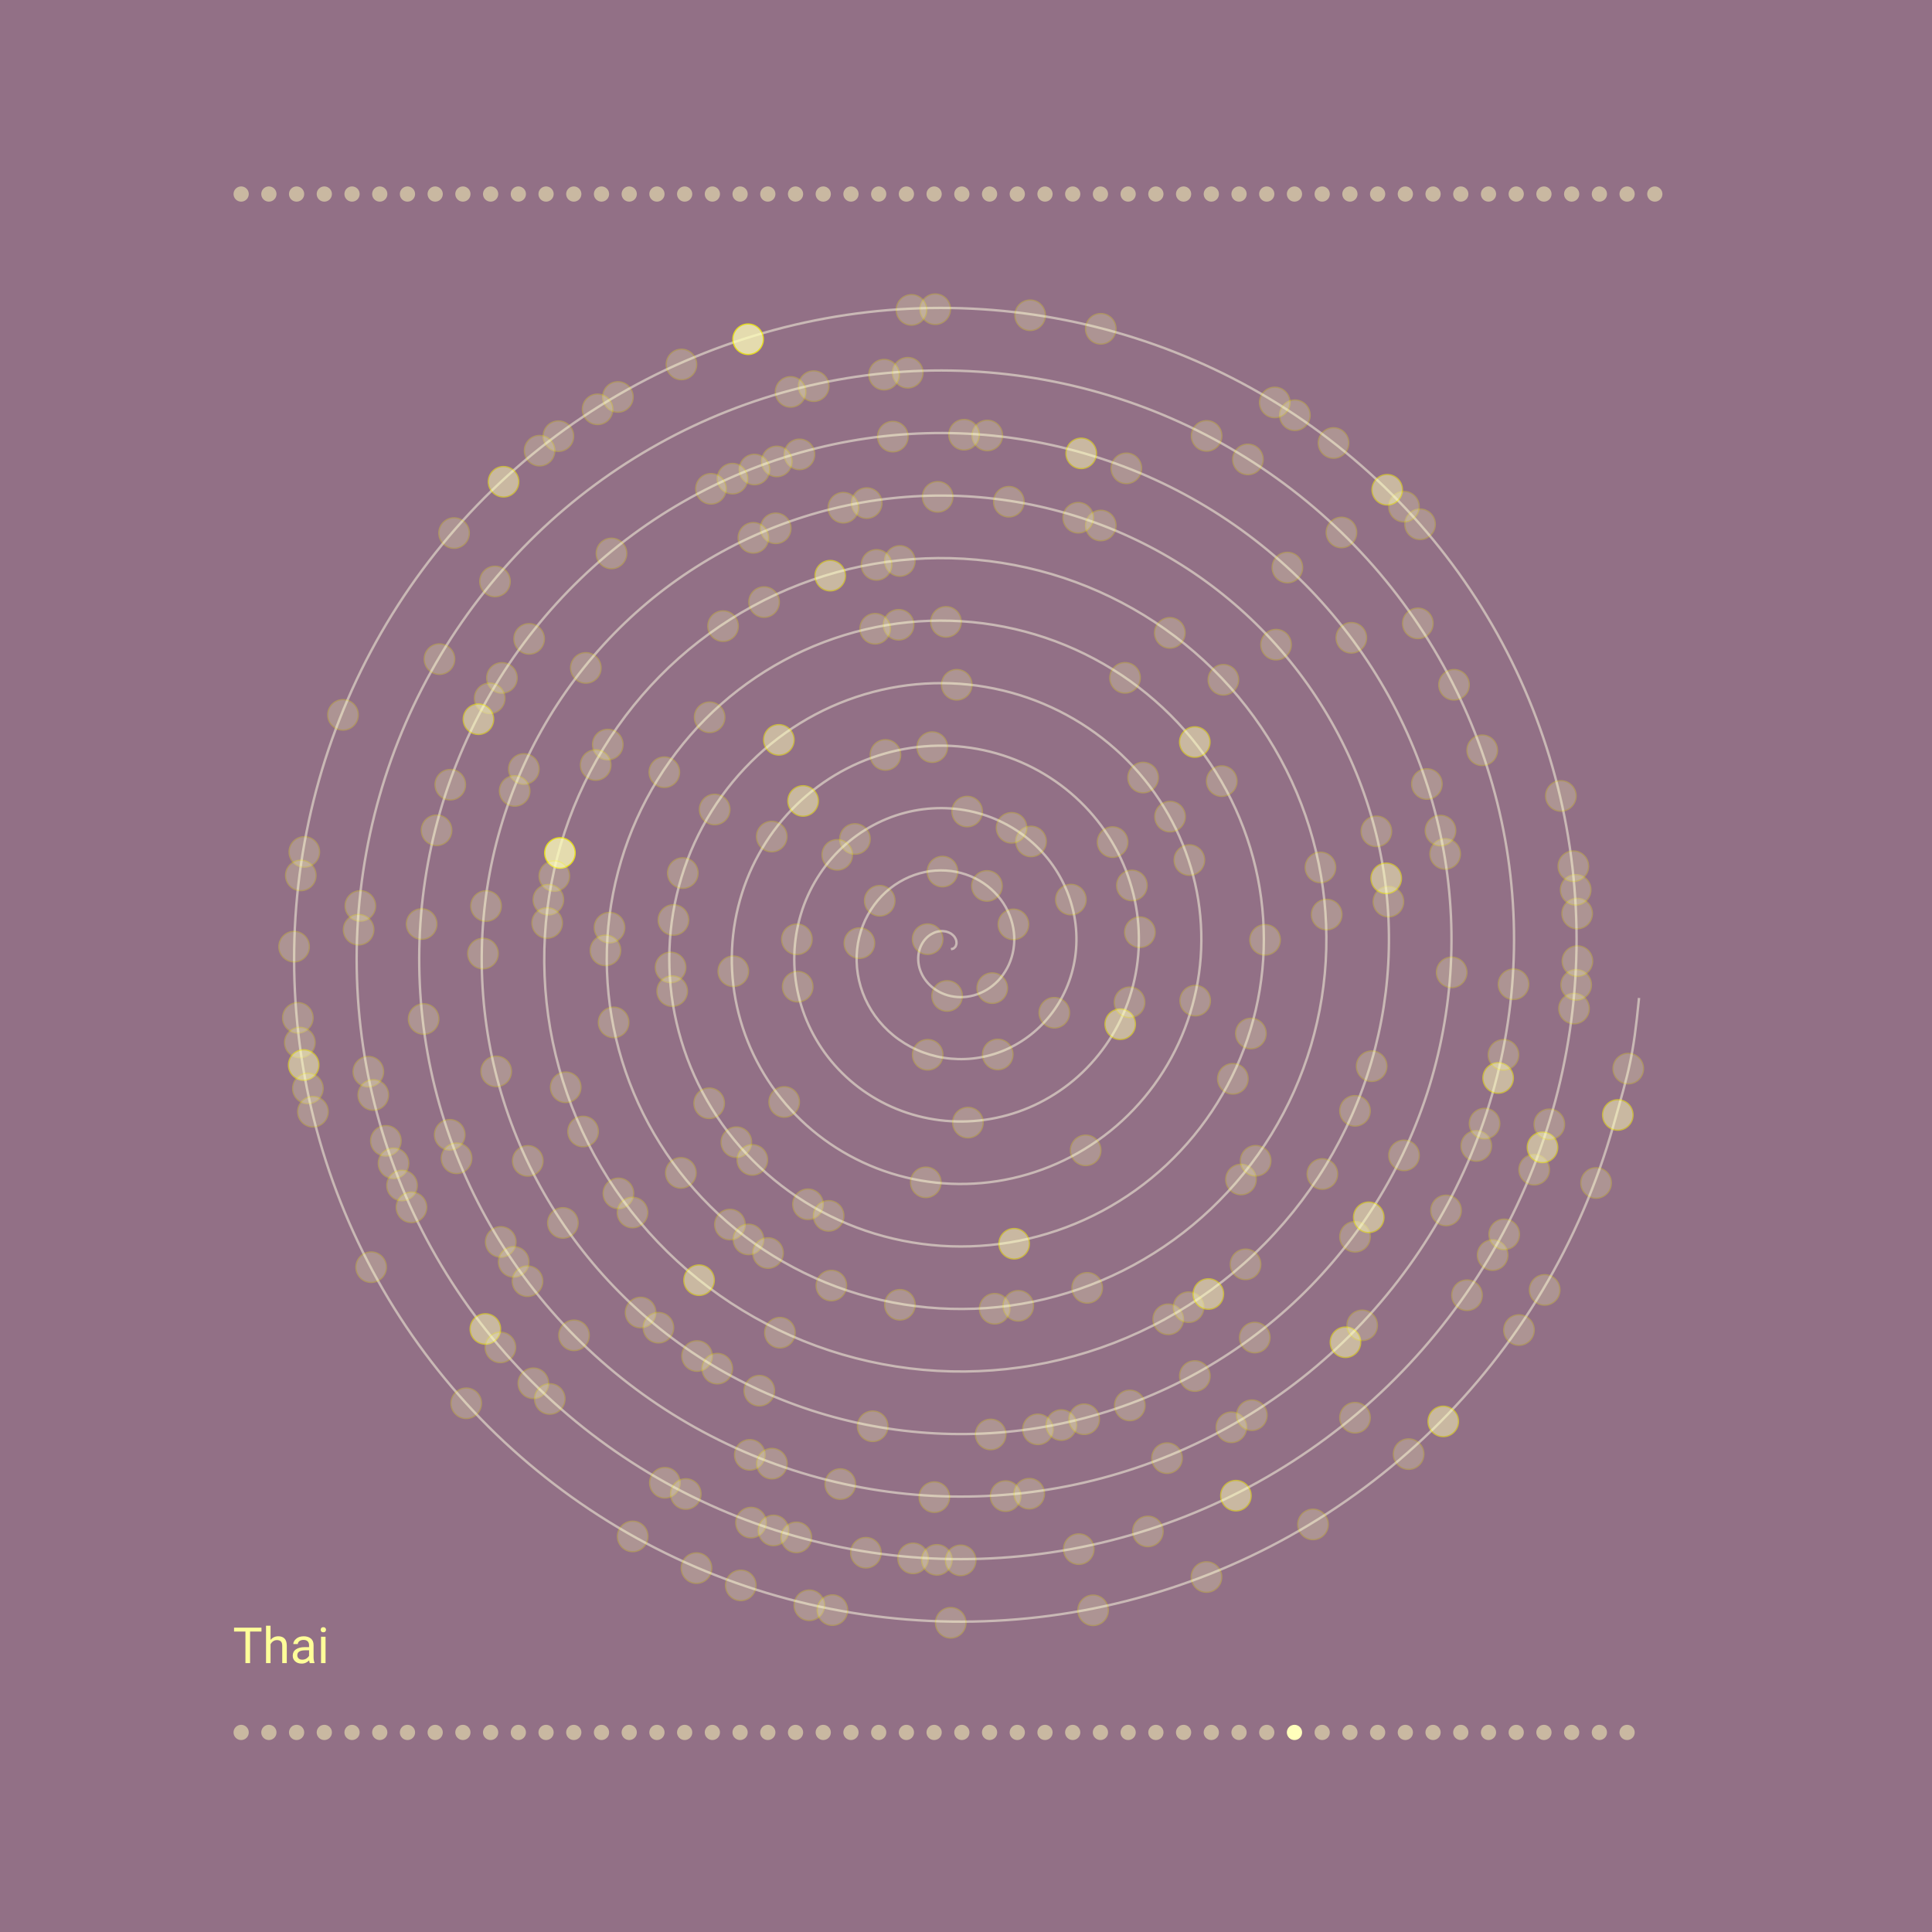
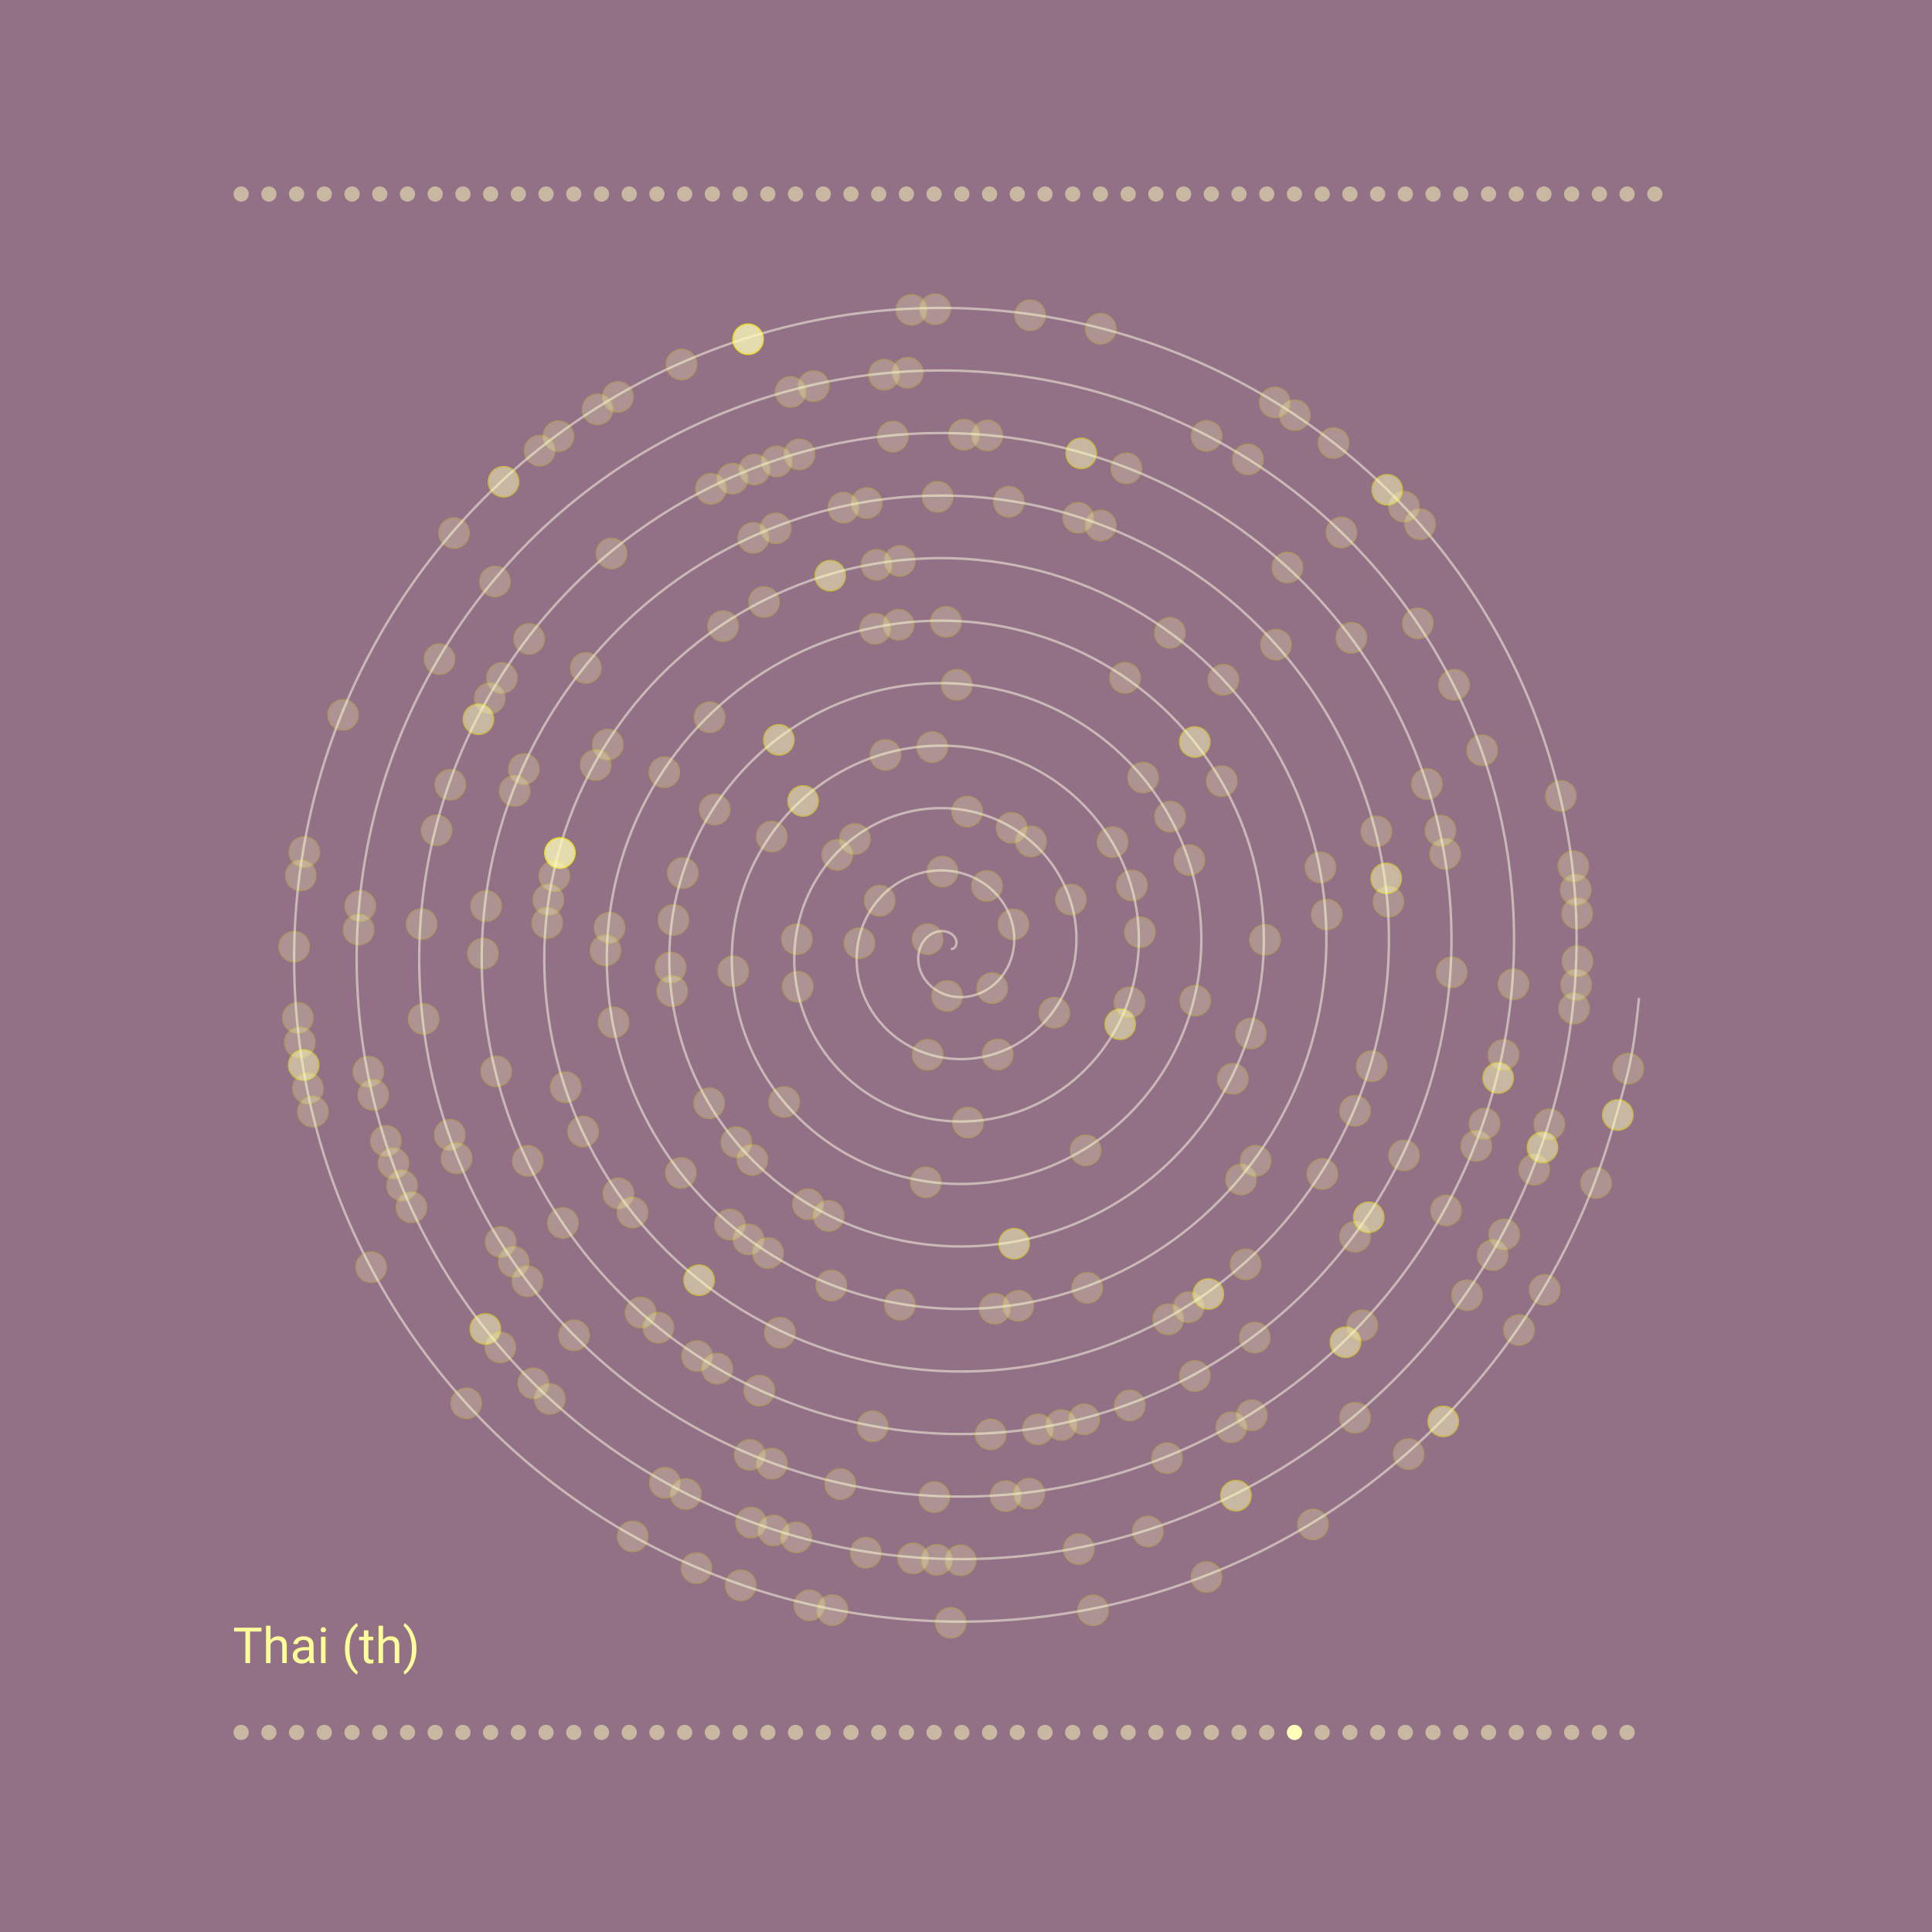
<svg xmlns="http://www.w3.org/2000/svg" version="1.1" id="Layer_1" x="0px" y="0px" width="697px" height="697px" viewBox="0 0 697 697" enable-background="new 0 0 697 697" xml:space="preserve">
  <g id="bg">
    <rect fill="#927086" width="697" height="697" />
  </g>
  <g id="spiral">
    <path d="m343.07 342.44s0.837-0.203 0.908-0.238c0.066-0.044 0.633-0.564 0.722-0.696 0.088-0.141 0.339-0.812 0.365-1.058s-0.02-0.952-0.115-1.261c-0.092-0.317-0.41-0.961-0.666-1.287-0.25-0.326-0.794-0.837-1.216-1.104-0.414-0.256-1.143-0.582-1.701-0.715-0.562-0.132-1.4-0.211-2.06-0.158-0.655 0.063-1.538 0.246-2.223 0.529-0.684 0.291-1.521 0.766-2.158 1.287-0.637 0.52-1.347 1.269-1.849 2.027-0.502 0.748-1.001 1.727-1.295 2.672-0.292 0.941-0.503 2.097-0.521 3.164-0.019 1.066 0.104 2.311 0.403 3.422 0.303 1.106 0.795 2.334 1.431 3.393 0.635 1.049 1.487 2.15 2.45 3.051 0.962 0.898 2.145 1.771 3.386 2.415 1.244 0.646 2.688 1.183 4.137 1.479 1.448 0.303 3.066 0.439 4.628 0.338 1.556-0.105 3.227-0.424 4.777-0.971 1.553-0.549 3.147-1.343 4.559-2.328 1.418-0.986 2.801-2.224 3.953-3.613 1.146-1.395 2.197-3.023 2.975-4.752 0.775-1.719 1.375-3.649 1.675-5.598 0.311-1.948 0.375-4.037 0.143-6.082-0.229-2.037-0.74-4.152-1.533-6.136-0.795-1.982-1.877-3.967-3.217-5.729-1.344-1.771-2.969-3.446-4.793-4.85-1.82-1.408-3.9-2.635-6.105-3.543-2.202-0.898-4.607-1.561-7.06-1.867-2.441-0.303-5.021-0.31-7.541 0.052-2.526 0.36-5.085 1.058-7.501 2.099-2.411 1.04-4.773 2.435-6.898 4.116-2.114 1.692-4.09 3.702-5.741 5.96-1.65 2.248-3.066 4.787-4.104 7.467-1.03 2.678-1.755 5.57-2.063 8.517-0.302 2.943-0.236 6.003 0.247 9.008 0.488 2.998 1.375 6.013 2.661 8.859 1.286 2.848 2.971 5.59 5.018 8.064 2.034 2.469 4.441 4.74 7.123 6.636 2.68 1.905 5.668 3.511 8.821 4.675 3.165 1.161 6.541 1.945 9.979 2.245 3.438 0.312 6.99 0.188 10.463-0.431 3.48-0.616 6.955-1.692 10.228-3.229 3.271-1.541 6.407-3.524 9.229-5.914 2.824-2.391 5.396-5.186 7.541-8.285 2.146-3.112 3.936-6.551 5.229-10.189 1.286-3.643 2.141-7.513 2.44-11.441 0.31-3.933 0.115-7.968-0.625-11.928-0.744-3.95-2.006-7.881-3.791-11.572-1.779-3.703-4.063-7.238-6.805-10.402-2.742-3.174-5.926-6.047-9.465-8.438-3.538-2.398-7.433-4.372-11.547-5.791-4.116-1.43-8.472-2.337-12.899-2.644-4.428-0.303-8.947-0.046-13.381 0.818-4.437 0.872-8.814 2.328-12.945 4.354-4.13 2.037-8.047 4.619-11.568 7.705s-6.69 6.664-9.331 10.632c-2.646 3.967-4.81 8.313-6.361 12.905-1.542 4.602-2.521 9.44-2.829 14.359-0.304 4.92 0.018 9.934 1.014 14.843 1.005 4.92 2.641 9.748 4.919 14.308 2.274 4.56 5.161 8.868 8.601 12.737 3.438 3.869 7.403 7.335 11.8 10.226 4.39 2.895 9.198 5.246 14.271 6.92 5.068 1.676 10.401 2.727 15.815 3.023 5.416 0.309 10.917-0.08 16.308-1.207 5.39-1.121 10.683-2.953 15.664-5.477 4.984-2.53 9.688-5.712 13.906-9.495 4.219-3.787 7.99-8.146 11.125-12.967 3.137-4.82 5.682-10.084 7.484-15.639 1.801-5.543 2.906-11.362 3.213-17.276 0.307-5.906-0.144-11.9-1.396-17.764-1.258-5.87-3.271-11.607-6.043-17.021-2.768-5.412-6.258-10.506-10.395-15.083-4.135-4.565-8.887-8.63-14.137-12.016-5.247-3.387-10.966-6.116-16.988-8.049-6.025-1.93-12.336-3.103-18.741-3.41-6.399-0.301-12.879 0.212-19.226 1.597-6.342 1.385-12.547 3.587-18.387 6.602-5.84 3.023-11.323 6.805-16.24 11.293-4.921 4.485-9.291 9.625-12.92 15.303-3.631 5.677-6.554 11.848-8.611 18.354-2.059 6.497-3.292 13.301-3.602 20.195-0.304 6.901 0.273 13.864 1.785 20.688 1.512 6.815 3.904 13.479 7.171 19.745 3.261 6.269 7.352 12.147 12.184 17.41 4.84 5.271 10.37 9.935 16.475 13.813 6.102 3.88 12.732 6.989 19.71 9.178 6.982 2.188 14.271 3.48 21.659 3.79 7.391 0.311 14.852-0.338 22.146-1.976 7.3-1.641 14.412-4.225 21.109-7.73 6.693-3.51 12.967-7.896 18.582-13.08 5.615-5.185 10.586-11.115 14.707-17.642 4.125-6.53 7.426-13.619 9.736-21.073 2.315-7.457 3.682-15.242 3.983-23.122 0.31-7.883-0.396-15.832-2.168-23.607-1.764-7.768-4.537-15.338-8.297-22.462-3.754-7.122-8.443-13.786-13.979-19.755-5.527-5.959-11.851-11.23-18.812-15.604-6.959-4.372-14.5-7.86-22.434-10.305-7.933-2.441-16.201-3.87-24.58-4.179-8.374-0.31-16.814 0.468-25.063 2.362-8.251 1.896-16.28 4.857-23.831 8.859-7.55 4.002-14.604 9.001-20.911 14.88-6.316 5.88-11.895 12.587-16.509 19.977-4.619 7.387-8.295 15.382-10.864 23.792-2.574 8.408-4.063 17.171-4.371 26.04-0.305 8.866 0.533 17.808 2.557 26.523 2.019 8.728 5.17 17.216 9.422 25.192 4.25 7.978 9.543 15.427 15.771 22.081 6.232 6.663 13.338 12.545 21.146 17.399 7.812 4.866 16.273 8.736 25.154 11.434 8.885 2.697 18.136 4.249 27.499 4.56 9.359 0.311 18.785-0.591 27.988-2.741 9.201-2.15 18.146-5.49 26.551-9.986 8.4-4.497 16.242-10.094 23.254-16.67 7.008-6.576 13.188-14.078 18.297-22.313 5.113-8.241 9.168-17.162 11.992-26.516 2.824-9.361 4.446-19.109 4.752-28.967 0.309-9.855-0.662-19.765-2.938-29.442-2.272-9.678-5.81-19.085-10.552-27.909-4.744-8.832-10.641-17.064-17.563-24.426-6.926-7.359-14.814-13.839-23.484-19.19-8.664-5.357-18.041-9.607-27.879-12.562-9.836-2.953-20.07-4.638-30.42-4.945-10.351-0.309-20.75 0.723-30.904 3.13-10.156 2.406-20.01 6.126-29.271 11.115-9.263 4.99-17.881 11.187-25.591 18.459-7.708 7.282-14.485 15.56-20.094 24.655-5.602 9.098-10.036 18.927-13.117 29.239-3.079 10.313-4.829 21.033-5.139 31.875-0.303 10.843 0.794 21.738 3.324 32.369 2.529 10.633 6.443 20.944 11.679 30.632s11.732 18.698 19.358 26.766c7.625 8.058 16.299 15.137 25.82 20.979 9.52 5.854 19.807 10.481 30.598 13.689 10.789 3.209 22.003 5.016 33.338 5.321 11.336 0.311 22.721-0.854 33.834-3.509 11.104-2.661 21.877-6.762 31.988-12.242 10.108-5.482 19.521-12.276 27.926-20.258 8.41-7.969 15.789-17.041 21.889-26.98 6.098-9.953 10.904-20.696 14.246-31.963 3.33-11.27 5.213-22.976 5.521-34.806 0.309-11.829-0.916-23.702-3.703-35.286-2.783-11.582-7.076-22.813-12.81-33.347-5.729-10.543-12.821-20.346-21.146-29.1-8.32-8.753-17.783-16.439-28.158-22.777-10.377-6.346-21.574-11.354-33.316-14.817-11.745-3.456-23.938-5.402-36.265-5.711-12.319-0.31-24.682 0.985-36.745 3.896-12.063 2.917-23.742 7.396-34.713 13.373-10.965 5.977-21.161 13.381-30.268 22.046-9.101 8.674-17.083 18.521-23.677 29.327-6.585 10.797-11.776 22.461-15.374 34.678-3.588 12.219-5.598 24.902-5.905 37.721-0.304 12.816 1.05 25.67 4.092 38.213 3.039 12.535 7.712 24.674 13.937 36.069 6.224 11.392 13.922 21.979 22.945 31.437 9.018 9.448 19.261 17.735 30.49 24.565 11.23 6.841 23.344 12.22 36.043 15.938 12.694 3.721 25.872 5.791 39.178 6.101 13.313 0.312 26.657-1.107 39.668-4.283 13.016-3.164 25.615-8.021 37.438-14.49 11.82-6.473 22.802-14.477 32.601-23.846 9.801-9.36 18.389-20.001 25.475-31.654 7.078-11.661 12.648-24.232 16.496-37.4 3.85-13.181 5.986-26.845 6.289-40.646 0.311-13.796-1.172-27.638-4.469-41.123-3.297-13.496-8.349-26.552-15.066-38.795-6.717-12.252-15.02-23.624-24.731-33.771-9.721-10.155-20.746-19.041-32.83-26.367-12.082-7.334-25.109-13.09-38.766-17.065-13.646-3.977-27.804-6.179-42.103-6.487-14.288-0.31-28.621 1.242-42.584 4.672-13.969 3.421-27.482 8.656-40.157 15.62-12.671 6.965-24.439 15.566-34.938 25.634-10.499 10.067-19.685 21.493-27.265 33.999-7.571 12.511-13.521 25.996-17.625 40.127-4.104 14.121-6.369 28.772-6.678 43.556-0.304 14.791 1.309 29.609 4.861 44.049 3.553 14.446 8.979 28.42 16.188 41.521 7.212 13.1 16.114 25.255 26.53 36.104 10.414 10.853 22.226 20.337 35.166 28.155 12.941 7.827 26.881 13.964 41.484 18.192 14.597 4.23 29.741 6.56 45.018 6.867 15.286 0.309 30.592-1.365 45.512-5.052 14.916-3.678 29.349-9.29 42.877-16.748 13.531-7.457 26.078-16.67 37.273-27.425 11.201-10.764 20.984-22.973 29.06-36.336 8.065-13.372 14.396-27.769 18.756-42.852 4.356-15.072 6.754-30.702 7.059-46.48 0.307-15.771-1.434-31.576-5.242-46.967-3.807-15.392-9.611-30.279-17.313-44.234-7.705-13.962-17.214-26.903-28.322-38.451-11.111-11.54-23.713-21.632-37.504-29.945-13.791-8.321-28.65-14.836-44.203-19.322-15.555-4.486-31.674-6.945-47.946-7.255-16.264-0.309-32.554 1.498-48.425 5.438-15.872 3.932-31.218 9.927-45.601 17.877-14.382 7.951-27.72 17.763-39.609 29.222-11.893 11.46-22.285 24.453-30.854 38.673-8.56 14.22-15.269 29.529-19.879 45.565-4.613 16.025-7.14 32.642-7.447 49.399-0.306 16.768 1.568 33.542 5.633 49.895 4.059 16.343 10.242 32.146 18.44 46.957 8.197 14.811 18.309 28.534 30.11 40.777 11.813 12.244 25.198 22.938 39.845 31.743 14.646 8.813 30.421 15.707 46.923 20.45 16.512 4.742 33.612 7.326 50.862 7.634 17.256 0.312 34.53-1.632 51.354-5.815 16.821-4.188 33.077-10.562 48.317-19.006 15.236-8.442 29.354-18.854 41.951-31.013 12.588-12.153 23.58-25.933 32.646-41.009 9.053-15.072 16.141-31.312 21.006-48.288 4.869-16.985 7.521-34.582 7.828-52.326 0.307-17.745-1.693-35.508-6.017-52.813-4.315-17.295-10.877-34.008-19.565-49.672-8.688-15.665-19.402-30.185-31.91-43.124-12.506-12.94-26.677-24.233-42.179-33.532-15.5-9.31-32.188-16.582-49.646-21.58-17.459-4.998-35.543-7.713-53.787-8.021-18.236-0.31-36.489 1.763-54.265 6.206-17.779 4.441-34.951 11.194-51.045 20.134-16.092 8.938-30.997 19.947-44.281 32.809-13.293 12.854-24.891 27.415-34.439 43.345-9.548 15.929-17.014 33.074-22.135 51.005-5.121 17.938-7.906 36.512-8.215 55.243-0.305 18.731 1.824 37.481 6.397 55.729 4.574 18.255 11.514 35.887 20.698 52.403 9.182 16.521 20.495 31.813 33.699 45.449 13.206 13.638 28.164 25.537 44.517 35.33 16.352 9.806 33.955 17.454 52.369 22.709 18.41 5.245 37.474 8.095 56.698 8.399 19.228 0.31 38.46-1.887 57.193-6.583 18.729-4.708 36.813-11.83 53.762-21.263 16.943-9.435 32.635-21.053 46.623-34.602 13.986-13.55 26.186-28.905 36.229-45.681 10.041-16.784 17.887-34.847 23.264-53.736 5.377-18.882 8.291-38.44 8.596-58.161 0.311-19.72-1.949-39.438-6.779-58.646-4.828-19.209-12.146-37.756-21.824-55.121-9.676-17.373-21.594-33.461-35.493-47.795-13.9-14.333-29.642-26.832-46.854-37.129-17.207-10.287-35.723-18.317-55.09-23.826-19.367-5.501-39.412-8.479-59.625-8.789-20.213-0.309-40.425 2.02-60.11 6.973-19.679 4.964-38.68 12.466-56.479 22.392-17.803 9.926-34.278 22.143-48.96 36.388-14.683 14.254-27.484 30.386-38.023 48.024-10.534 17.639-18.759 36.608-24.392 56.452-5.633 19.842-8.674 40.372-8.982 61.078-0.304 20.708 2.084 41.413 7.166 61.573 5.087 20.16 12.782 39.615 22.955 57.845 10.164 18.229 22.691 35.095 37.287 50.133 14.599 15.028 31.127 28.128 49.188 38.918 18.062 10.779 37.488 19.189 57.808 24.944 20.32 5.767 41.348 8.868 62.543 9.178 21.202 0.309 42.401-2.145 63.034-7.354 20.635-5.22 40.553-13.1 59.205-23.521 18.653-10.419 35.914-23.233 51.295-38.188 15.381-14.94 28.791-31.866 39.817-50.353 11.025-18.494 19.634-38.381 25.521-59.178 5.887-20.794 7.209-24.704 9.358-46.396" fill="none" opacity=".5" stroke="#FFFFE3" stroke-miterlimit="10" stroke-width=".876" />
  </g>
  <g fill="#ffb" stroke="#ff0" stroke-width=".44">
    <circle id="l3" opacity="0.25" cx="334.66" cy="338.82" r="5.5" />
    <circle id="l6" opacity="0.25" cx="341.69" cy="359.3" r="5.5" />
    <circle id="l8" opacity="0.25" cx="357.96" cy="356.48" r="5.5" />
    <circle id="l11" opacity="0.25" cx="365.6" cy="333.48" r="5.5" />
    <circle id="l13" opacity="0.25" cx="356.06" cy="319.61" r="5.5" />
    <circle id="l15" opacity="0.25" cx="340.01" cy="314.44" r="5.5" />
    <circle id="l18" opacity="0.25" cx="317.37" cy="324.96" r="5.5" />
    <circle id="l20" opacity="0.25" cx="310.04" cy="340.25" r="5.5" />
    <circle id="l26" opacity="0.25" cx="334.68" cy="380.52" r="5.5" />
    <circle id="l29" opacity="0.25" cx="359.96" cy="380.41" r="5.5" />
    <circle id="l32" opacity="0.25" cx="380.36" cy="365.36" r="5.5" />
    <circle id="l37" opacity="0.25" cx="386.34" cy="324.54" r="5.5" />
    <circle id="l40" opacity="0.25" cx="371.96" cy="303.57" r="5.5" />
    <circle id="l41" opacity="0.25" cx="364.95" cy="298.65" r="5.5" />
    <circle id="l43" opacity="0.25" cx="348.92" cy="292.78" r="5.5" />
    <circle id="l48" opacity="0.25" cx="308.43" cy="302.68" r="5.5" />
    <circle id="l49" opacity="0.25" cx="302.06" cy="308.39" r="5.5" />
    <circle id="l53" opacity="0.25" cx="287.49" cy="338.86" r="5.5" />
    <circle id="l55" opacity="0.25" cx="287.78" cy="355.96" r="5.5" />
    <circle id="l65" opacity="0.25" cx="349.2" cy="405" r="5.5" />
    <circle id="l73" opacity="0.5" cx="404.14" cy="369.5" r="5.5" />
    <circle id="l74" opacity="0.25" cx="407.51" cy="361.6" r="5.5" />
    <circle id="l77" opacity="0.25" cx="411.24" cy="336.31" r="5.5" />
    <circle id="l79" opacity="0.25" cx="408.35" cy="319.44" r="5.5" />
    <circle id="l81" opacity="0.25" cx="401.39" cy="303.8" r="5.5" />
    <circle id="l90" opacity="0.25" cx="336.33" cy="269.54" r="5.5" />
    <circle id="l92" opacity="0.25" cx="319.44" cy="272.35" r="5.5" />
    <circle id="l96" opacity="0.5" cx="289.73" cy="288.96" r="5.5" />
    <circle id="l98" opacity="0.25" cx="278.42" cy="301.8" r="5.5" />
    <circle id="l104" opacity="0.25" cx="264.55" cy="350.4" r="5.5" />
    <circle id="l110" opacity="0.25" cx="282.91" cy="397.55" r="5.5" />
    <circle id="l117" opacity="0.25" cx="334" cy="426.55" r="5.5" />
    <circle id="l124" opacity="0.25" cx="391.68" cy="415.01" r="5.5" />
    <circle id="l132" opacity="0.25" cx="431.19" cy="361" r="5.5" />
    <circle id="l138" opacity="0.25" cx="429.08" cy="310.28" r="5.5" />
    <circle id="l140" opacity="0.25" cx="422.12" cy="294.61" r="5.5" />
    <circle id="l142" opacity="0.25" cx="412.39" cy="280.52" r="5.5" />
    <circle id="l151" opacity="0.25" cx="345.17" cy="247.04" r="5.5" />
    <circle id="l159" opacity="0.5" cx="280.99" cy="266.92" r="5.5" />
    <circle id="l163" opacity="0.25" cx="257.83" cy="292.04" r="5.5" />
    <circle id="l166" opacity="0.25" cx="246.33" cy="314.97" r="5.5" />
    <circle id="l168" opacity="0.25" cx="242.95" cy="331.9" r="5.5" />
    <circle id="l170" opacity="0.25" cx="241.93" cy="349.02" r="5.5" />
    <circle id="l171" opacity="0.25" cx="242.51" cy="357.57" r="5.5" />
    <circle id="l176" opacity="0.25" cx="255.85" cy="398.02" r="5.5" />
    <circle id="l178" opacity="0.25" cx="265.66" cy="412.07" r="5.5" />
    <circle id="l179" opacity="0.25" cx="271.41" cy="418.45" r="5.5" />
    <circle id="l182" opacity="0.25" cx="291.49" cy="434.46" r="5.5" />
    <circle id="l183" opacity="0.25" cx="298.95" cy="438.64" r="5.5" />
    <circle id="l191" opacity="0.5" cx="365.87" cy="448.69" r="5.5" />
    <circle id="l203" opacity="0.25" cx="444.77" cy="389.2" r="5.5" />
    <circle id="l205" opacity="0.25" cx="451.28" cy="372.85" r="5.5" />
    <circle id="l209" opacity="0.25" cx="456.4" cy="339.06" r="5.5" />
    <circle id="l216" opacity="0.25" cx="440.77" cy="281.8" r="5.5" />
    <circle id="l218" opacity="0.5" cx="431.04" cy="267.7" r="5.5" />
    <circle id="l222" opacity="0.25" cx="405.88" cy="244.54" r="5.5" />
    <circle id="l229" opacity="0.25" cx="341.28" cy="224.35" r="5.5" />
    <circle id="l232" opacity="0.25" cx="324.19" cy="225.39" r="5.5" />
    <circle id="l233" opacity="0.25" cx="315.72" cy="226.83" r="5.5" />
    <circle id="l241" opacity="0.25" cx="256.01" cy="258.77" r="5.5" />
    <circle id="l244" opacity="0.25" cx="239.67" cy="278.59" r="5.5" />
    <circle id="l251" opacity="0.25" cx="219.9" cy="334.66" r="5.5" />
    <circle id="l252" opacity="0.25" cx="218.43" cy="342.87" r="5.5" />
    <circle id="l255" opacity="0.25" cx="221.37" cy="368.84" r="5.5" />
    <circle id="l262" opacity="0.25" cx="245.63" cy="423.14" r="5.5" />
    <circle id="l265" opacity="0.25" cx="263.34" cy="441.77" r="5.5" />
    <circle id="l266" opacity="0.25" cx="270.03" cy="447.14" r="5.5" />
    <circle id="l267" opacity="0.25" cx="277.08" cy="452.05" r="5.5" />
    <circle id="l270" opacity="0.25" cx="299.93" cy="463.78" r="5.5" />
    <circle id="l273" opacity="0.25" cx="324.66" cy="470.72" r="5.5" />
    <circle id="l277" opacity="0.25" cx="358.85" cy="472.15" r="5.5" />
    <circle id="l278" opacity="0.25" cx="367.36" cy="471.09" r="5.5" />
    <circle id="l281" opacity="0.25" cx="392.23" cy="464.61" r="5.5" />
    <circle id="l289" opacity="0.25" cx="447.71" cy="425.52" r="5.5" />
    <circle id="l290" opacity="0.25" cx="453" cy="418.77" r="5.5" />
    <circle id="l301" opacity="0.25" cx="478.63" cy="329.94" r="5.5" />
    <circle id="l303" opacity="0.25" cx="476.38" cy="312.94" r="5.5" />
    <circle id="l312" opacity="0.25" cx="441.35" cy="245.25" r="5.5" />
    <circle id="l315" opacity="0.25" cx="422.04" cy="228.32" r="5.5" />
    <circle id="l327" opacity="0.25" cx="324.63" cy="202.38" r="5.5" />
    <circle id="l328" opacity="0.25" cx="316.23" cy="203.79" r="5.5" />
    <circle id="l330" opacity="0.5" cx="299.52" cy="207.68" r="5.5" />
    <circle id="l333" opacity="0.25" cx="275.65" cy="217.21" r="5.5" />
    <circle id="l335" opacity="0.25" cx="260.86" cy="225.88" r="5.5" />
    <circle id="l342" opacity="0.25" cx="219.27" cy="268.61" r="5.5" />
    <circle id="l343" opacity="0.25" cx="214.91" cy="275.99" r="5.5" />
    <circle id="l347" opacity="0.75" cx="202.01" cy="307.72" r="5.5" />
    <circle id="l348" opacity="0.25" cx="199.98" cy="316.04" r="5.5" />
    <circle id="l349" opacity="0.25" cx="197.84" cy="324.58" r="5.5" />
    <circle id="l350" opacity="0.25" cx="197.4" cy="332.98" r="5.5" />
    <circle id="l357" opacity="0.25" cx="204.09" cy="392.25" r="5.5" />
    <circle id="l359" opacity="0.25" cx="210.36" cy="408.21" r="5.5" />
    <circle id="l362" opacity="0.25" cx="223.1" cy="430.53" r="5.5" />
    <circle id="l363" opacity="0.25" cx="228.18" cy="437.44" r="5.5" />
    <circle id="l367" opacity="0.5" cx="252.2" cy="461.85" r="5.5" />
    <circle id="l371" opacity="0.25" cx="281.37" cy="480.79" r="5.5" />
    <circle id="l388" opacity="0.25" cx="421.46" cy="475.96" r="5.5" />
    <circle id="l389" opacity="0.25" cx="428.82" cy="471.59" r="5.5" />
    <circle id="l390" opacity="0.5" cx="435.94" cy="466.83" r="5.5" />
    <circle id="l392" opacity="0.25" cx="449.36" cy="456.13" r="5.5" />
    <circle id="l397" opacity="0.25" cx="477.06" cy="423.54" r="5.5" />
    <circle id="l400" opacity="0.25" cx="488.84" cy="400.75" r="5.5" />
    <circle id="l402" opacity="0.25" cx="494.85" cy="384.65" r="5.5" />
    <circle id="l409" opacity="0.25" cx="500.9" cy="325.28" r="5.5" />
    <circle id="l410" opacity="0.5" cx="500.11" cy="316.88" r="5.5" />
    <circle id="l412" opacity="0.25" cx="496.55" cy="299.92" r="5.5" />
    <circle id="l421" opacity="0.25" cx="460.36" cy="232.57" r="5.5" />
    <circle id="l430" opacity="0.25" cx="397.12" cy="189.58" r="5.5" />
    <circle id="l431" opacity="0.25" cx="388.99" cy="186.78" r="5.5" />
    <circle id="l434" opacity="0.25" cx="363.96" cy="181.01" r="5.5" />
    <circle id="l437" opacity="0.25" cx="338.28" cy="179.24" r="5.5" />
    <circle id="l440" opacity="0.25" cx="312.69" cy="181.5" r="5.5" />
    <circle id="l441" opacity="0.25" cx="304.26" cy="183.16" r="5.5" />
    <circle id="l444" opacity="0.25" cx="279.86" cy="190.6" r="5.5" />
    <circle id="l445" opacity="0.25" cx="271.79" cy="194.03" r="5.5" />
    <circle id="l454" opacity="0.25" cx="211.35" cy="240.96" r="5.5" />
    <circle id="l459" opacity="0.25" cx="188.99" cy="277.43" r="5.5" />
    <circle id="l460" opacity="0.25" cx="185.68" cy="285.34" r="5.5" />
    <circle id="l465" opacity="0.25" cx="175.36" cy="326.86" r="5.5" />
    <circle id="l467" opacity="0.25" cx="174.24" cy="344.01" r="5.5" />
    <circle id="l470" opacity="0.25" cx="179.02" cy="386.52" r="5.5" />
    <circle id="l476" opacity="0.25" cx="190.41" cy="418.81" r="5.5" />
    <circle id="l479" opacity="0.25" cx="203.07" cy="441.19" r="5.5" />
    <circle id="l484" opacity="0.25" cx="231.11" cy="473.51" r="5.5" />
    <circle id="l485" opacity="0.25" cx="237.54" cy="478.99" r="5.5" />
    <circle id="l487" opacity="0.25" cx="251.48" cy="489.21" r="5.5" />
    <circle id="l488" opacity="0.25" cx="258.77" cy="493.76" r="5.5" />
    <circle id="l490" opacity="0.25" cx="273.94" cy="501.71" r="5.5" />
    <circle id="l495" opacity="0.25" cx="314.83" cy="514.55" r="5.5" />
    <circle id="l500" opacity="0.25" cx="357.4" cy="517.5" r="5.5" />
    <circle id="l502" opacity="0.25" cx="374.44" cy="515.66" r="5.5" />
    <circle id="l503" opacity="0.25" cx="382.89" cy="514.11" r="5.5" />
    <circle id="l504" opacity="0.25" cx="391.14" cy="512.02" r="5.5" />
    <circle id="l506" opacity="0.25" cx="407.6" cy="507.03" r="5.5" />
    <circle id="l509" opacity="0.25" cx="431.06" cy="496.42" r="5.5" />
    <circle id="l512" opacity="0.25" cx="452.68" cy="482.55" r="5.5" />
    <circle id="l518" opacity="0.25" cx="488.85" cy="446.18" r="5.5" />
    <circle id="l519" opacity="0.5" cx="493.8" cy="439.16" r="5.5" />
    <circle id="l522" opacity="0.25" cx="506.52" cy="416.82" r="5.5" />
    <circle id="l530" opacity="0.25" cx="523.71" cy="350.8" r="5.5" />
    <circle id="l535" opacity="0.25" cx="521.37" cy="308.07" r="5.5" />
    <circle id="l536" opacity="0.25" cx="519.68" cy="299.64" r="5.5" />
    <circle id="l538" opacity="0.25" cx="514.77" cy="282.84" r="5.5" />
    <circle id="l545" opacity="0.25" cx="487.52" cy="230.1" r="5.5" />
    <circle id="l549" opacity="0.25" cx="464.45" cy="204.75" r="5.5" />
    <circle id="l557" opacity="0.25" cx="406.36" cy="168.96" r="5.5" />
    <circle id="l559" opacity="0.5" cx="390.06" cy="163.56" r="5.5" />
    <circle id="l563" opacity="0.25" cx="356.19" cy="157.1" r="5.5" />
    <circle id="l564" opacity="0.25" cx="347.8" cy="156.83" r="5.5" />
    <circle id="l567" opacity="0.25" cx="322.1" cy="157.52" r="5.5" />
    <circle id="l571" opacity="0.25" cx="288.42" cy="163.92" r="5.5" />
    <circle id="l572" opacity="0.25" cx="280.24" cy="166.47" r="5.5" />
    <circle id="l573" opacity="0.25" cx="272.18" cy="169.39" r="5.5" />
    <circle id="l574" opacity="0.25" cx="264.26" cy="172.68" r="5.5" />
    <circle id="l575" opacity="0.25" cx="256.49" cy="176.34" r="5.5" />
    <circle id="l580" opacity="0.25" cx="220.6" cy="199.66" r="5.5" />
    <circle id="l585" opacity="0.25" cx="190.9" cy="230.48" r="5.5" />
    <circle id="l587" opacity="0.25" cx="181.08" cy="244.57" r="5.5" />
    <circle id="l588" opacity="0.25" cx="176.67" cy="251.93" r="5.5" />
    <circle id="l589" opacity="0.5" cx="172.6" cy="259.47" r="5.5" />
    <circle id="l592" opacity="0.25" cx="162.45" cy="283.09" r="5.5" />
    <circle id="l594" opacity="0.25" cx="157.5" cy="299.54" r="5.5" />
    <circle id="l598" opacity="0.25" cx="152.11" cy="333.36" r="5.5" />
    <circle id="l602" opacity="0.25" cx="152.83" cy="367.62" r="5.5" />
    <circle id="l607" opacity="0.25" cx="162.25" cy="409.39" r="5.5" />
    <circle id="l608" opacity="0.25" cx="164.72" cy="417.88" r="5.5" />
    <circle id="l612" opacity="0.25" cx="180.65" cy="448.05" r="5.5" />
    <circle id="l613" opacity="0.25" cx="185.33" cy="455.24" r="5.5" />
    <circle id="l614" opacity="0.25" cx="190.31" cy="462.21" r="5.5" />
    <circle id="l617" opacity="0.25" cx="207.09" cy="481.74" r="5.5" />
    <circle id="l626" opacity="0.25" cx="270.5" cy="524.86" r="5.5" />
    <circle id="l627" opacity="0.25" cx="278.48" cy="528.03" r="5.5" />
    <circle id="l630" opacity="0.25" cx="303.14" cy="535.4" r="5.5" />
    <circle id="l634" opacity="0.25" cx="337.08" cy="540.11" r="5.5" />
    <circle id="l637" opacity="0.25" cx="362.79" cy="539.74" r="5.5" />
    <circle id="l638" opacity="0.25" cx="371.32" cy="538.87" r="5.5" />
    <circle id="l644" opacity="0.25" cx="421.02" cy="526.05" r="5.5" />
    <circle id="l647" opacity="0.25" cx="444.24" cy="514.92" r="5.5" />
    <circle id="l648" opacity="0.25" cx="451.62" cy="510.56" r="5.5" />
    <circle id="l653" opacity="0.5" cx="485.4" cy="484.24" r="5.5" />
    <circle id="l654" opacity="0.25" cx="491.43" cy="478.14" r="5.5" />
    <circle id="l660" opacity="0.25" cx="521.69" cy="436.68" r="5.5" />
    <circle id="l663" opacity="0.25" cx="532.6" cy="413.41" r="5.5" />
    <circle id="l664" opacity="0.25" cx="535.58" cy="405.35" r="5.5" />
    <circle id="l666" opacity="0.5" cx="540.48" cy="388.9" r="5.5" />
    <circle id="l667" opacity="0.25" cx="542.4" cy="380.55" r="5.5" />
    <circle id="l670" opacity="0.25" cx="546.03" cy="355.09" r="5.5" />
    <circle id="l680" opacity="0.25" cx="534.73" cy="270.68" r="5.5" />
    <circle id="l683" opacity="0.25" cx="524.56" cy="247.05" r="5.5" />
    <circle id="l686" opacity="0.25" cx="511.51" cy="224.89" r="5.5" />
    <circle id="l691" opacity="0.25" cx="483.95" cy="192.1" r="5.5" />
    <circle id="l696" opacity="0.25" cx="450.21" cy="165.74" r="5.5" />
    <circle id="l698" opacity="0.25" cx="435.31" cy="157.25" r="5.5" />
    <circle id="l711" opacity="0.25" cx="327.49" cy="134.47" r="5.5" />
    <circle id="l712" opacity="0.25" cx="318.95" cy="135.16" r="5.5" />
    <circle id="l715" opacity="0.25" cx="293.55" cy="139.31" r="5.5" />
    <circle id="l716" opacity="0.25" cx="285.22" cy="141.39" r="5.5" />
    <circle id="l731" opacity="0.25" cx="178.58" cy="209.77" r="5.5" />
    <circle id="l735" opacity="0.25" cx="158.55" cy="237.79" r="5.5" />
    <circle id="l746" opacity="0.25" cx="130" cy="326.83" r="5.5" />
    <circle id="l747" opacity="0.25" cx="129.38" cy="335.4" r="5.5" />
    <circle id="l753" opacity="0.25" cx="132.89" cy="386.63" r="5.5" />
    <circle id="l754" opacity="0.25" cx="134.66" cy="395.03" r="5.5" />
    <circle id="l756" opacity="0.25" cx="139.21" cy="411.57" r="5.5" />
    <circle id="l757" opacity="0.25" cx="141.97" cy="419.69" r="5.5" />
    <circle id="l758" opacity="0.25" cx="145.04" cy="427.69" r="5.5" />
    <circle id="l759" opacity="0.25" cx="148.44" cy="435.56" r="5.5" />
    <circle id="l765" opacity="0.5" cx="175.1" cy="479.45" r="5.5" />
    <circle id="l766" opacity="0.25" cx="180.53" cy="486.1" r="5.5" />
    <circle id="l768" opacity="0.25" cx="192.42" cy="499.04" r="5.5" />
    <circle id="l769" opacity="0.25" cx="198.34" cy="504.69" r="5.5" />
    <circle id="l775" opacity="0.25" cx="239.86" cy="534.93" r="5.5" />
    <circle id="l776" opacity="0.25" cx="247.41" cy="538.98" r="5.5" />
    <circle id="l779" opacity="0.25" cx="270.95" cy="549.3" r="5.5" />
    <circle id="l780" opacity="0.25" cx="279.06" cy="552.13" r="5.5" />
    <circle id="l781" opacity="0.25" cx="287.29" cy="554.63" r="5.5" />
    <circle id="l784" opacity="0.25" cx="312.38" cy="560.17" r="5.5" />
    <circle id="l786" opacity="0.25" cx="329.41" cy="562.21" r="5.5" />
    <circle id="l787" opacity="0.25" cx="337.99" cy="562.74" r="5.5" />
    <circle id="l788" opacity="0.25" cx="346.58" cy="562.92" r="5.5" />
    <circle id="l793" opacity="0.25" cx="389.19" cy="558.87" r="5.5" />
    <circle id="l796" opacity="0.25" cx="414.12" cy="552.49" r="5.5" />
    <circle id="l800" opacity="0.5" cx="445.88" cy="539.58" r="5.5" />
    <circle id="l806" opacity="0.25" cx="488.84" cy="511.46" r="5.5" />
    <circle id="l813" opacity="0.25" cx="529.25" cy="467.27" r="5.5" />
    <circle id="l815" opacity="0.25" cx="538.49" cy="452.79" r="5.5" />
    <circle id="l816" opacity="0.25" cx="542.67" cy="445.31" r="5.5" />
    <circle id="l819" opacity="0.25" cx="553.48" cy="421.98" r="5.5" />
    <circle id="l820" opacity="0.5" cx="556.48" cy="413.94" r="5.5" />
    <circle id="l821" opacity="0.25" cx="558.95" cy="405.61" r="5.5" />
    <circle id="l826" opacity="0.25" cx="567.86" cy="363.86" r="5.5" />
    <circle id="l827" opacity="0.25" cx="568.64" cy="355.31" r="5.5" />
    <circle id="l828" opacity="0.25" cx="569.08" cy="346.73" r="5.5" />
    <circle id="l830" opacity="0.25" cx="568.99" cy="329.58" r="5.5" />
    <circle id="l831" opacity="0.25" cx="568.46" cy="321.02" r="5.5" />
    <circle id="l832" opacity="0.25" cx="567.61" cy="312.5" r="5.5" />
    <circle id="l835" opacity="0.25" cx="563.11" cy="287.15" r="5.5" />
    <circle id="l848" opacity="0.25" cx="512.31" cy="189.13" r="5.5" />
    <circle id="l849" opacity="0.25" cx="506.5" cy="182.79" r="5.5" />
    <circle id="l850" opacity="0.5" cx="500.46" cy="176.69" r="5.5" />
    <circle id="l853" opacity="0.25" cx="481.09" cy="159.82" r="5.5" />
    <circle id="l855" opacity="0.25" cx="467.15" cy="149.8" r="5.5" />
    <circle id="l856" opacity="0.25" cx="459.89" cy="145.19" r="5.5" />
    <circle id="l864" opacity="0.25" cx="397.12" cy="118.62" r="5.5" />
    <circle id="l867" opacity="0.25" cx="371.64" cy="113.73" r="5.5" />
    <circle id="l871" opacity="0.25" cx="337.4" cy="111.55" r="5.5" />
    <circle id="l872" opacity="0.25" cx="328.83" cy="111.8" r="5.5" />
    <circle id="l879" opacity="0.75" cx="269.89" cy="122.38" r="5.5" />
    <circle id="l882" opacity="0.25" cx="245.85" cy="131.48" r="5.5" />
    <circle id="l885" opacity="0.25" cx="222.92" cy="143.21" r="5.5" />
    <circle id="l886" opacity="0.25" cx="215.59" cy="147.67" r="5.5" />
    <circle id="l888" opacity="0.25" cx="201.46" cy="157.36" r="5.5" />
    <circle id="l889" opacity="0.25" cx="194.67" cy="162.59" r="5.5" />
    <circle id="l891" opacity="0.5" cx="181.66" cy="173.8" r="5.5" />
    <circle id="l894" opacity="0.25" cx="163.81" cy="192.31" r="5.5" />
    <circle id="l903" opacity="0.25" cx="123.74" cy="257.9" r="5.5" />
    <circle id="l909" opacity="0.25" cx="109.79" cy="307.35" r="5.5" />
    <circle id="l910" opacity="0.25" cx="108.52" cy="315.83" r="5.5" />
    <circle id="l913" opacity="0.25" cx="106.1" cy="341.52" r="5.5" />
    <circle id="l916" opacity="0.25" cx="107.45" cy="367.2" r="5.5" />
    <circle id="l917" opacity="0.25" cx="108.18" cy="376.12" r="5.5" />
    <circle id="l918" opacity="0.5" cx="109.56" cy="384.22" r="5.5" />
    <circle id="l919" opacity="0.25" cx="111.08" cy="392.67" r="5.5" />
    <circle id="l920" opacity="0.25" cx="112.9" cy="401.07" r="5.5" />
    <circle id="l927" opacity="0.25" cx="133.9" cy="457.16" r="5.5" />
    <circle id="l934" opacity="0.25" cx="168.2" cy="506.26" r="5.5" />
    <circle id="l943" opacity="0.25" cx="228.25" cy="554.29" r="5.5" />
    <circle id="l946" opacity="0.25" cx="251.27" cy="565.72" r="5.5" />
    <circle id="l948" opacity="0.25" cx="267.25" cy="571.95" r="5.5" />
    <circle id="l951" opacity="0.25" cx="291.98" cy="579.13" r="5.5" />
    <circle id="l952" opacity="0.25" cx="300.3" cy="580.88" r="5.5" />
    <circle id="l957" opacity="0.25" cx="342.99" cy="585.45" r="5.5" />
    <circle id="l963" opacity="0.25" cx="394.35" cy="580.95" r="5.5" />
    <circle id="l968" opacity="0.25" cx="435.26" cy="568.94" r="5.5" />
    <circle id="l973" opacity="0.25" cx="473.69" cy="549.96" r="5.5" />
    <circle id="l978" opacity="0.25" cx="508.19" cy="524.59" r="5.5" />
    <circle id="l980" opacity="0.5" cx="520.68" cy="512.8" r="5.5" />
    <circle id="l985" opacity="0.25" cx="548" cy="479.83" r="5.5" />
    <circle id="l987" opacity="0.25" cx="557.27" cy="465.36" r="5.5" />
    <circle id="l992" opacity="0.25" cx="575.82" cy="426.77" r="5.5" />
    <circle id="l995" opacity="0.5" cx="583.65" cy="402.24" r="5.5" />
    <circle id="l997" opacity="0.25" cx="587.42" cy="385.52" r="5.5" />
  </g>
-   <text x="84" y="600" fill="#FFFF99" font-family="'Roboto'" font-size="18" stroke="none" stroke-miterlimit="10" id="language">Thai</text>
+   <text x="84" y="600" fill="#FFFF99" font-family="'Roboto'" font-size="18" stroke="none" stroke-miterlimit="10" id="language">Thai (th)</text>
  <g fill="#ffb" stroke="#ffb" stroke-miterlimit="10" stroke-width=".5">
    <circle id="nav1" opacity="0.5" cx="87" cy="70" r="2.5" />
    <circle id="nav2" opacity="0.5" cx="97" cy="70" r="2.5" />
    <circle id="nav3" opacity="0.5" cx="107" cy="70" r="2.5" />
    <circle id="nav4" opacity="0.5" cx="117" cy="70" r="2.5" />
    <circle id="nav5" opacity="0.5" cx="127" cy="70" r="2.5" />
    <circle id="nav6" opacity="0.5" cx="137" cy="70" r="2.5" />
    <circle id="nav7" opacity="0.5" cx="147" cy="70" r="2.5" />
    <circle id="nav8" opacity="0.5" cx="157" cy="70" r="2.5" />
    <circle id="nav9" opacity="0.5" cx="167" cy="70" r="2.5" />
    <circle id="nav10" opacity="0.5" cx="177" cy="70" r="2.5" />
    <circle id="nav11" opacity="0.5" cx="187" cy="70" r="2.5" />
    <circle id="nav12" opacity="0.5" cx="197" cy="70" r="2.5" />
    <circle id="nav13" opacity="0.5" cx="207" cy="70" r="2.5" />
    <circle id="nav14" opacity="0.5" cx="217" cy="70" r="2.5" />
    <circle id="nav15" opacity="0.5" cx="227" cy="70" r="2.5" />
    <circle id="nav16" opacity="0.5" cx="237" cy="70" r="2.5" />
    <circle id="nav17" opacity="0.5" cx="247" cy="70" r="2.5" />
    <circle id="nav18" opacity="0.5" cx="257" cy="70" r="2.5" />
    <circle id="nav19" opacity="0.5" cx="267" cy="70" r="2.5" />
    <circle id="nav20" opacity="0.5" cx="277" cy="70" r="2.5" />
    <circle id="nav21" opacity="0.5" cx="287" cy="70" r="2.5" />
    <circle id="nav22" opacity="0.5" cx="297" cy="70" r="2.5" />
    <circle id="nav23" opacity="0.5" cx="307" cy="70" r="2.5" />
    <circle id="nav24" opacity="0.5" cx="317" cy="70" r="2.5" />
    <circle id="nav25" opacity="0.5" cx="327" cy="70" r="2.5" />
    <circle id="nav26" opacity="0.5" cx="337" cy="70" r="2.5" />
    <circle id="nav27" opacity="0.5" cx="347" cy="70" r="2.5" />
    <circle id="nav28" opacity="0.5" cx="357" cy="70" r="2.5" />
    <circle id="nav29" opacity="0.5" cx="367" cy="70" r="2.5" />
    <circle id="nav30" opacity="0.5" cx="377" cy="70" r="2.5" />
    <circle id="nav31" opacity="0.5" cx="387" cy="70" r="2.5" />
    <circle id="nav32" opacity="0.5" cx="397" cy="70" r="2.5" />
    <circle id="nav33" opacity="0.5" cx="407" cy="70" r="2.5" />
    <circle id="nav34" opacity="0.5" cx="417" cy="70" r="2.5" />
    <circle id="nav35" opacity="0.5" cx="427" cy="70" r="2.5" />
    <circle id="nav36" opacity="0.5" cx="437" cy="70" r="2.5" />
    <circle id="nav37" opacity="0.5" cx="447" cy="70" r="2.5" />
    <circle id="nav38" opacity="0.5" cx="457" cy="70" r="2.5" />
    <circle id="nav39" opacity="0.5" cx="467" cy="70" r="2.5" />
    <circle id="nav40" opacity="0.5" cx="477" cy="70" r="2.5" />
    <circle id="nav41" opacity="0.5" cx="487" cy="70" r="2.5" />
    <circle id="nav42" opacity="0.5" cx="497" cy="70" r="2.5" />
    <circle id="nav43" opacity="0.5" cx="507" cy="70" r="2.5" />
    <circle id="nav44" opacity="0.5" cx="517" cy="70" r="2.5" />
    <circle id="nav45" opacity="0.5" cx="527" cy="70" r="2.5" />
    <circle id="nav46" opacity="0.5" cx="537" cy="70" r="2.5" />
    <circle id="nav47" opacity="0.5" cx="547" cy="70" r="2.5" />
    <circle id="nav48" opacity="0.5" cx="557" cy="70" r="2.5" />
    <circle id="nav49" opacity="0.5" cx="567" cy="70" r="2.5" />
    <circle id="nav50" opacity="0.5" cx="577" cy="70" r="2.5" />
    <circle id="nav51" opacity="0.5" cx="587" cy="70" r="2.5" />
    <circle id="nav52" opacity="0.5" cx="597" cy="70" r="2.5" />
    <circle id="nav53" opacity="0.5" cx="87" cy="625" r="2.5" />
    <circle id="nav54" opacity="0.5" cx="97" cy="625" r="2.5" />
    <circle id="nav55" opacity="0.5" cx="107" cy="625" r="2.5" />
    <circle id="nav56" opacity="0.5" cx="117" cy="625" r="2.5" />
    <circle id="nav57" opacity="0.5" cx="127" cy="625" r="2.5" />
    <circle id="nav58" opacity="0.5" cx="137" cy="625" r="2.5" />
    <circle id="nav59" opacity="0.5" cx="147" cy="625" r="2.5" />
    <circle id="nav60" opacity="0.5" cx="157" cy="625" r="2.5" />
    <circle id="nav61" opacity="0.5" cx="167" cy="625" r="2.5" />
    <circle id="nav62" opacity="0.5" cx="177" cy="625" r="2.5" />
    <circle id="nav63" opacity="0.5" cx="187" cy="625" r="2.5" />
    <circle id="nav64" opacity="0.5" cx="197" cy="625" r="2.5" />
    <circle id="nav65" opacity="0.5" cx="207" cy="625" r="2.5" />
    <circle id="nav66" opacity="0.5" cx="217" cy="625" r="2.5" />
    <circle id="nav67" opacity="0.5" cx="227" cy="625" r="2.5" />
    <circle id="nav68" opacity="0.5" cx="237" cy="625" r="2.5" />
    <circle id="nav69" opacity="0.5" cx="247" cy="625" r="2.5" />
    <circle id="nav70" opacity="0.5" cx="257" cy="625" r="2.5" />
    <circle id="nav71" opacity="0.5" cx="267" cy="625" r="2.5" />
    <circle id="nav72" opacity="0.5" cx="277" cy="625" r="2.5" />
    <circle id="nav73" opacity="0.5" cx="287" cy="625" r="2.5" />
    <circle id="nav74" opacity="0.5" cx="297" cy="625" r="2.5" />
    <circle id="nav75" opacity="0.5" cx="307" cy="625" r="2.5" />
    <circle id="nav76" opacity="0.5" cx="317" cy="625" r="2.5" />
    <circle id="nav77" opacity="0.5" cx="327" cy="625" r="2.5" />
    <circle id="nav78" opacity="0.5" cx="337" cy="625" r="2.5" />
    <circle id="nav79" opacity="0.5" cx="347" cy="625" r="2.5" />
    <circle id="nav80" opacity="0.5" cx="357" cy="625" r="2.5" />
    <circle id="nav81" opacity="0.5" cx="367" cy="625" r="2.5" />
    <circle id="nav82" opacity="0.5" cx="377" cy="625" r="2.5" />
    <circle id="nav83" opacity="0.5" cx="387" cy="625" r="2.5" />
    <circle id="nav84" opacity="0.5" cx="397" cy="625" r="2.5" />
    <circle id="nav85" opacity="0.5" cx="407" cy="625" r="2.5" />
    <circle id="nav86" opacity="0.5" cx="417" cy="625" r="2.5" />
    <circle id="nav87" opacity="0.5" cx="427" cy="625" r="2.5" />
    <circle id="nav88" opacity="0.5" cx="437" cy="625" r="2.5" />
    <circle id="nav89" opacity="0.5" cx="447" cy="625" r="2.5" />
    <circle id="nav90" opacity="0.5" cx="457" cy="625" r="2.5" />
    <circle id="nav91" opacity="1.0" cx="467" cy="625" r="2.5" />
    <circle id="nav92" opacity="0.5" cx="477" cy="625" r="2.5" />
    <circle id="nav93" opacity="0.5" cx="487" cy="625" r="2.5" />
    <circle id="nav94" opacity="0.5" cx="497" cy="625" r="2.5" />
    <circle id="nav95" opacity="0.5" cx="507" cy="625" r="2.5" />
    <circle id="nav96" opacity="0.5" cx="517" cy="625" r="2.5" />
    <circle id="nav97" opacity="0.5" cx="527" cy="625" r="2.5" />
    <circle id="nav98" opacity="0.5" cx="537" cy="625" r="2.5" />
    <circle id="nav99" opacity="0.5" cx="547" cy="625" r="2.5" />
    <circle id="nav100" opacity="0.5" cx="557" cy="625" r="2.5" />
    <circle id="nav101" opacity="0.5" cx="567" cy="625" r="2.5" />
    <circle id="nav102" opacity="0.5" cx="577" cy="625" r="2.5" />
    <circle id="nav103" opacity="0.5" cx="587" cy="625" r="2.5" />
  </g>
</svg>
